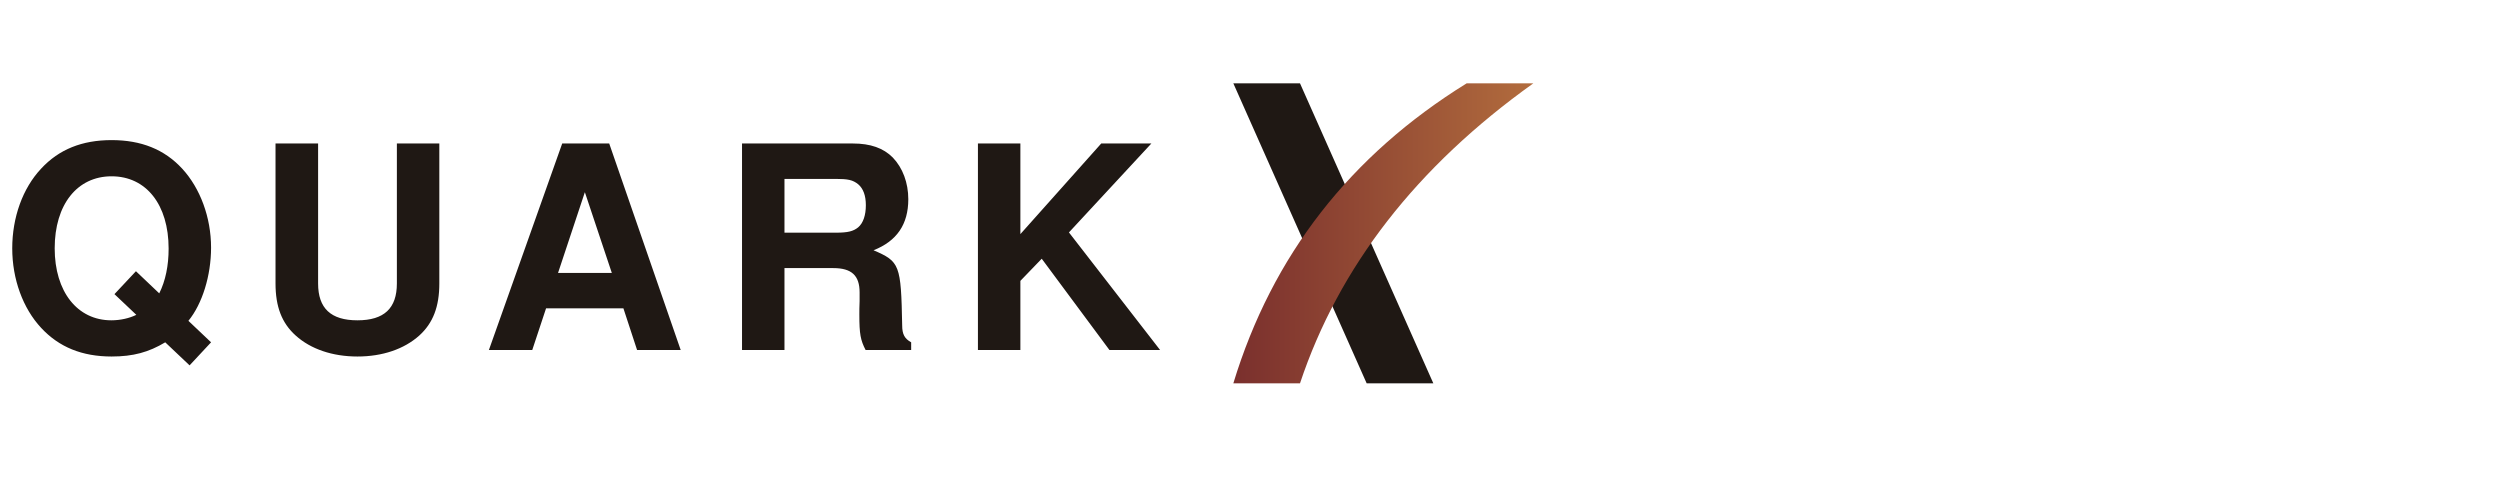
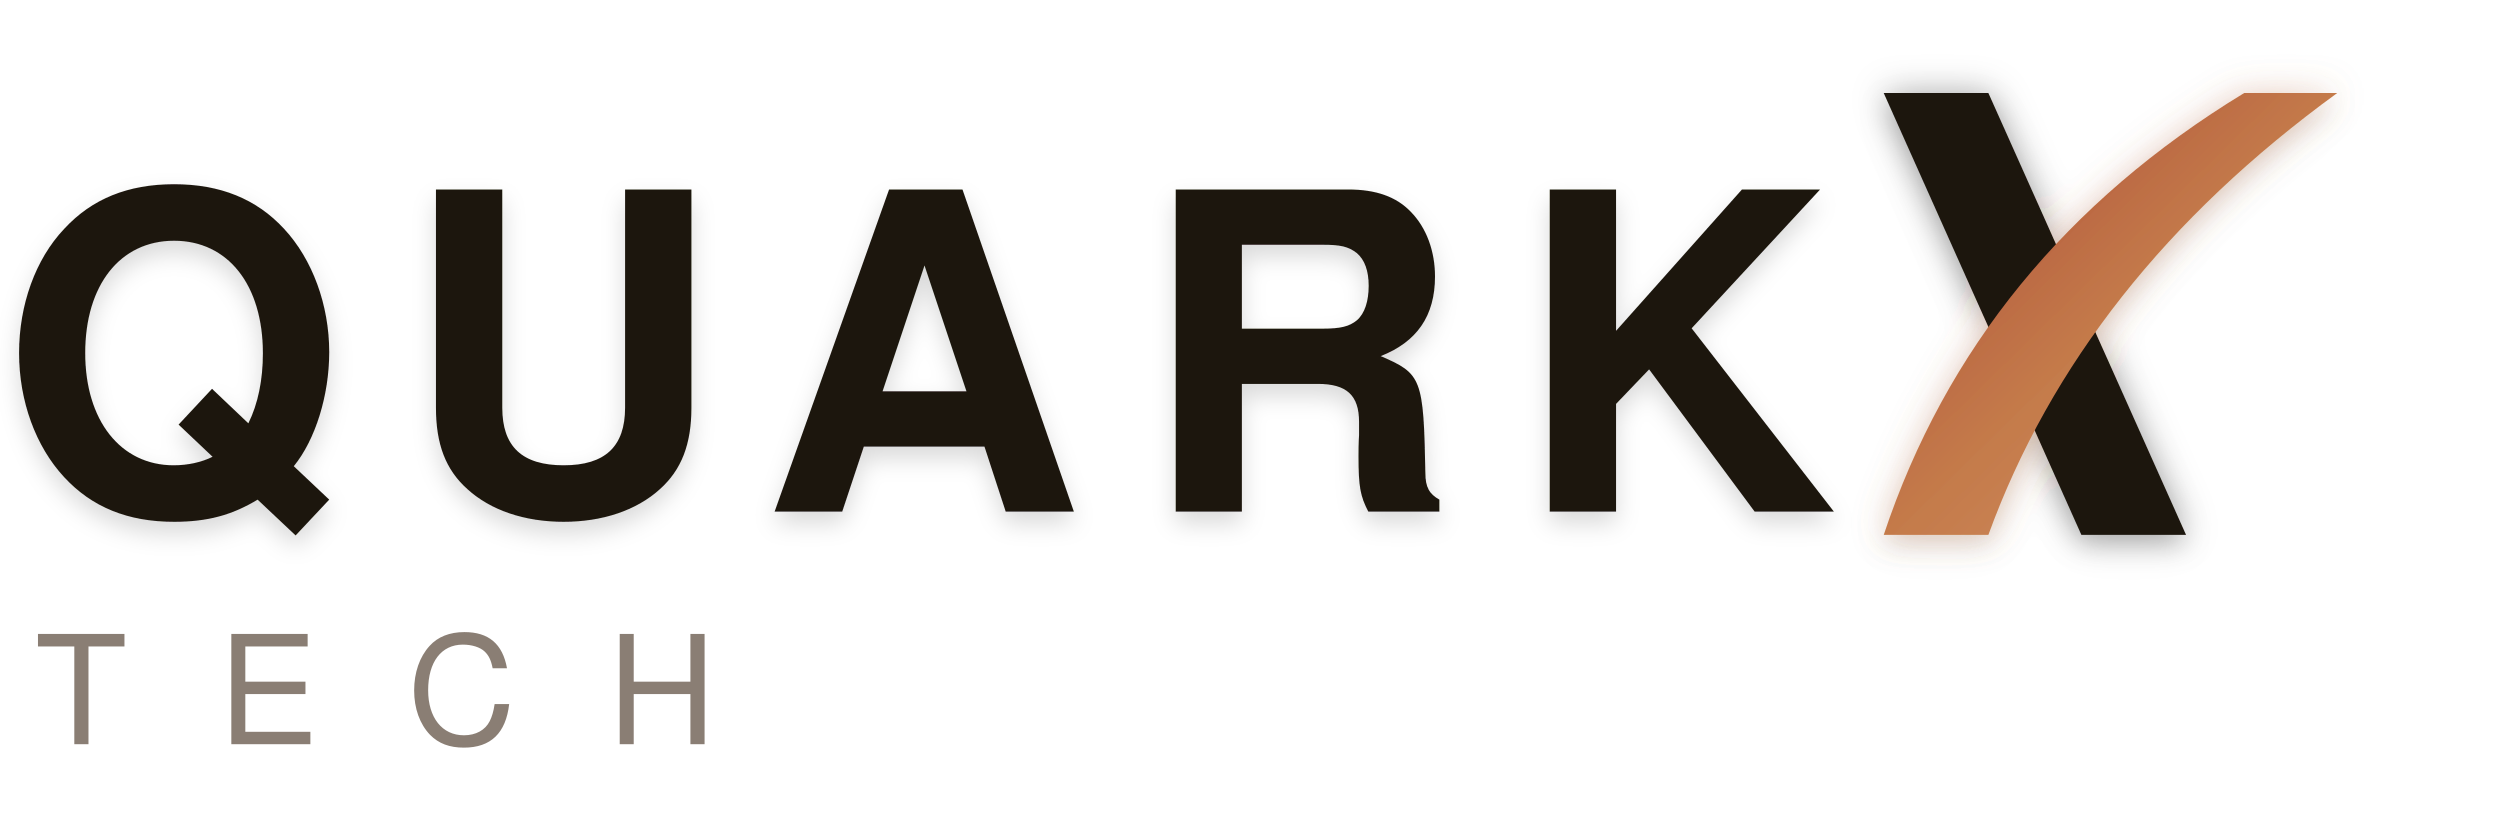
- <svg xmlns="http://www.w3.org/2000/svg" viewBox="0 0 300 60" width="100%" height="100%">
+ <svg xmlns="http://www.w3.org/2000/svg" viewBox="0 0 215 72" width="100%" height="100%">
  <defs>
-     <linearGradient id="xSwoosh" x1="0" y1="0" x2="1" y2="0">
-       <stop offset="0%" stop-color="#7a2f2d" />
-       <stop offset="100%" stop-color="#b26c3d" />
+     <linearGradient id="xSwoosh" x1="0" y1="0" x2="1" y2="1">
+       <stop offset="0%" stop-color="#a84432" />
+       <stop offset="50%" stop-color="#c47a4a" />
+       <stop offset="100%" stop-color="#d4956b" />
    </linearGradient>
+     <filter id="xGlow" x="-30%" y="-30%" width="160%" height="160%">
+       <feGaussianBlur in="SourceGraphic" stdDeviation="1.5" result="blur" />
+       <feComponentTransfer in="blur" result="softGlow">
+         <feFuncA type="linear" slope="0.3" />
+       </feComponentTransfer>
+       <feMerge>
+         <feMergeNode in="softGlow" />
+         <feMergeNode in="SourceGraphic" />
+       </feMerge>
+     </filter>
+     <filter id="wordmarkShadow" x="-5%" y="-10%" width="110%" height="140%">
+       <feDropShadow dx="0" dy="1" stdDeviation="1" flood-color="#000" flood-opacity="0.15" />
+     </filter>
  </defs>
-   <text x="0" y="42" font-family="'Helvetica Neue', Helvetica, Arial, sans-serif" font-weight="900" font-size="34" letter-spacing="4" fill="#1f1814">QUARK</text>
-   <g transform="translate(148, 10)">
-     <path d="M 0 0 L 16 36 L 24 36 L 8 0 Z" fill="#1f1814" />
-     <path d="M 28 0 Q 7 13 0 36 L 8 36 Q 15 15 36 0 Z" fill="url(#xSwoosh)" />
+   <g filter="url(#wordmarkShadow)">
+     <text x="0" y="44" font-family="'Helvetica Neue', Helvetica, Arial, sans-serif" font-weight="900" font-size="38" letter-spacing="5" fill="#1a1410">QUARK</text>
+     <g transform="translate(162, 8)" filter="url(#xGlow)">
+       <path d="M 0 0 L 17 38 L 26 38 L 9 0 Z" fill="#1a1410" />
+       <path d="M 31 0 Q 8 14 0 38 L 9 38 Q 17 16 39 0 Z" fill="url(#xSwoosh)" />
+     </g>
  </g>
+   <text x="3" y="64" font-family="'Helvetica Neue', Helvetica, Arial, sans-serif" font-weight="300" font-size="13" letter-spacing="8" fill="#8a7e74">TECH</text>
</svg>
